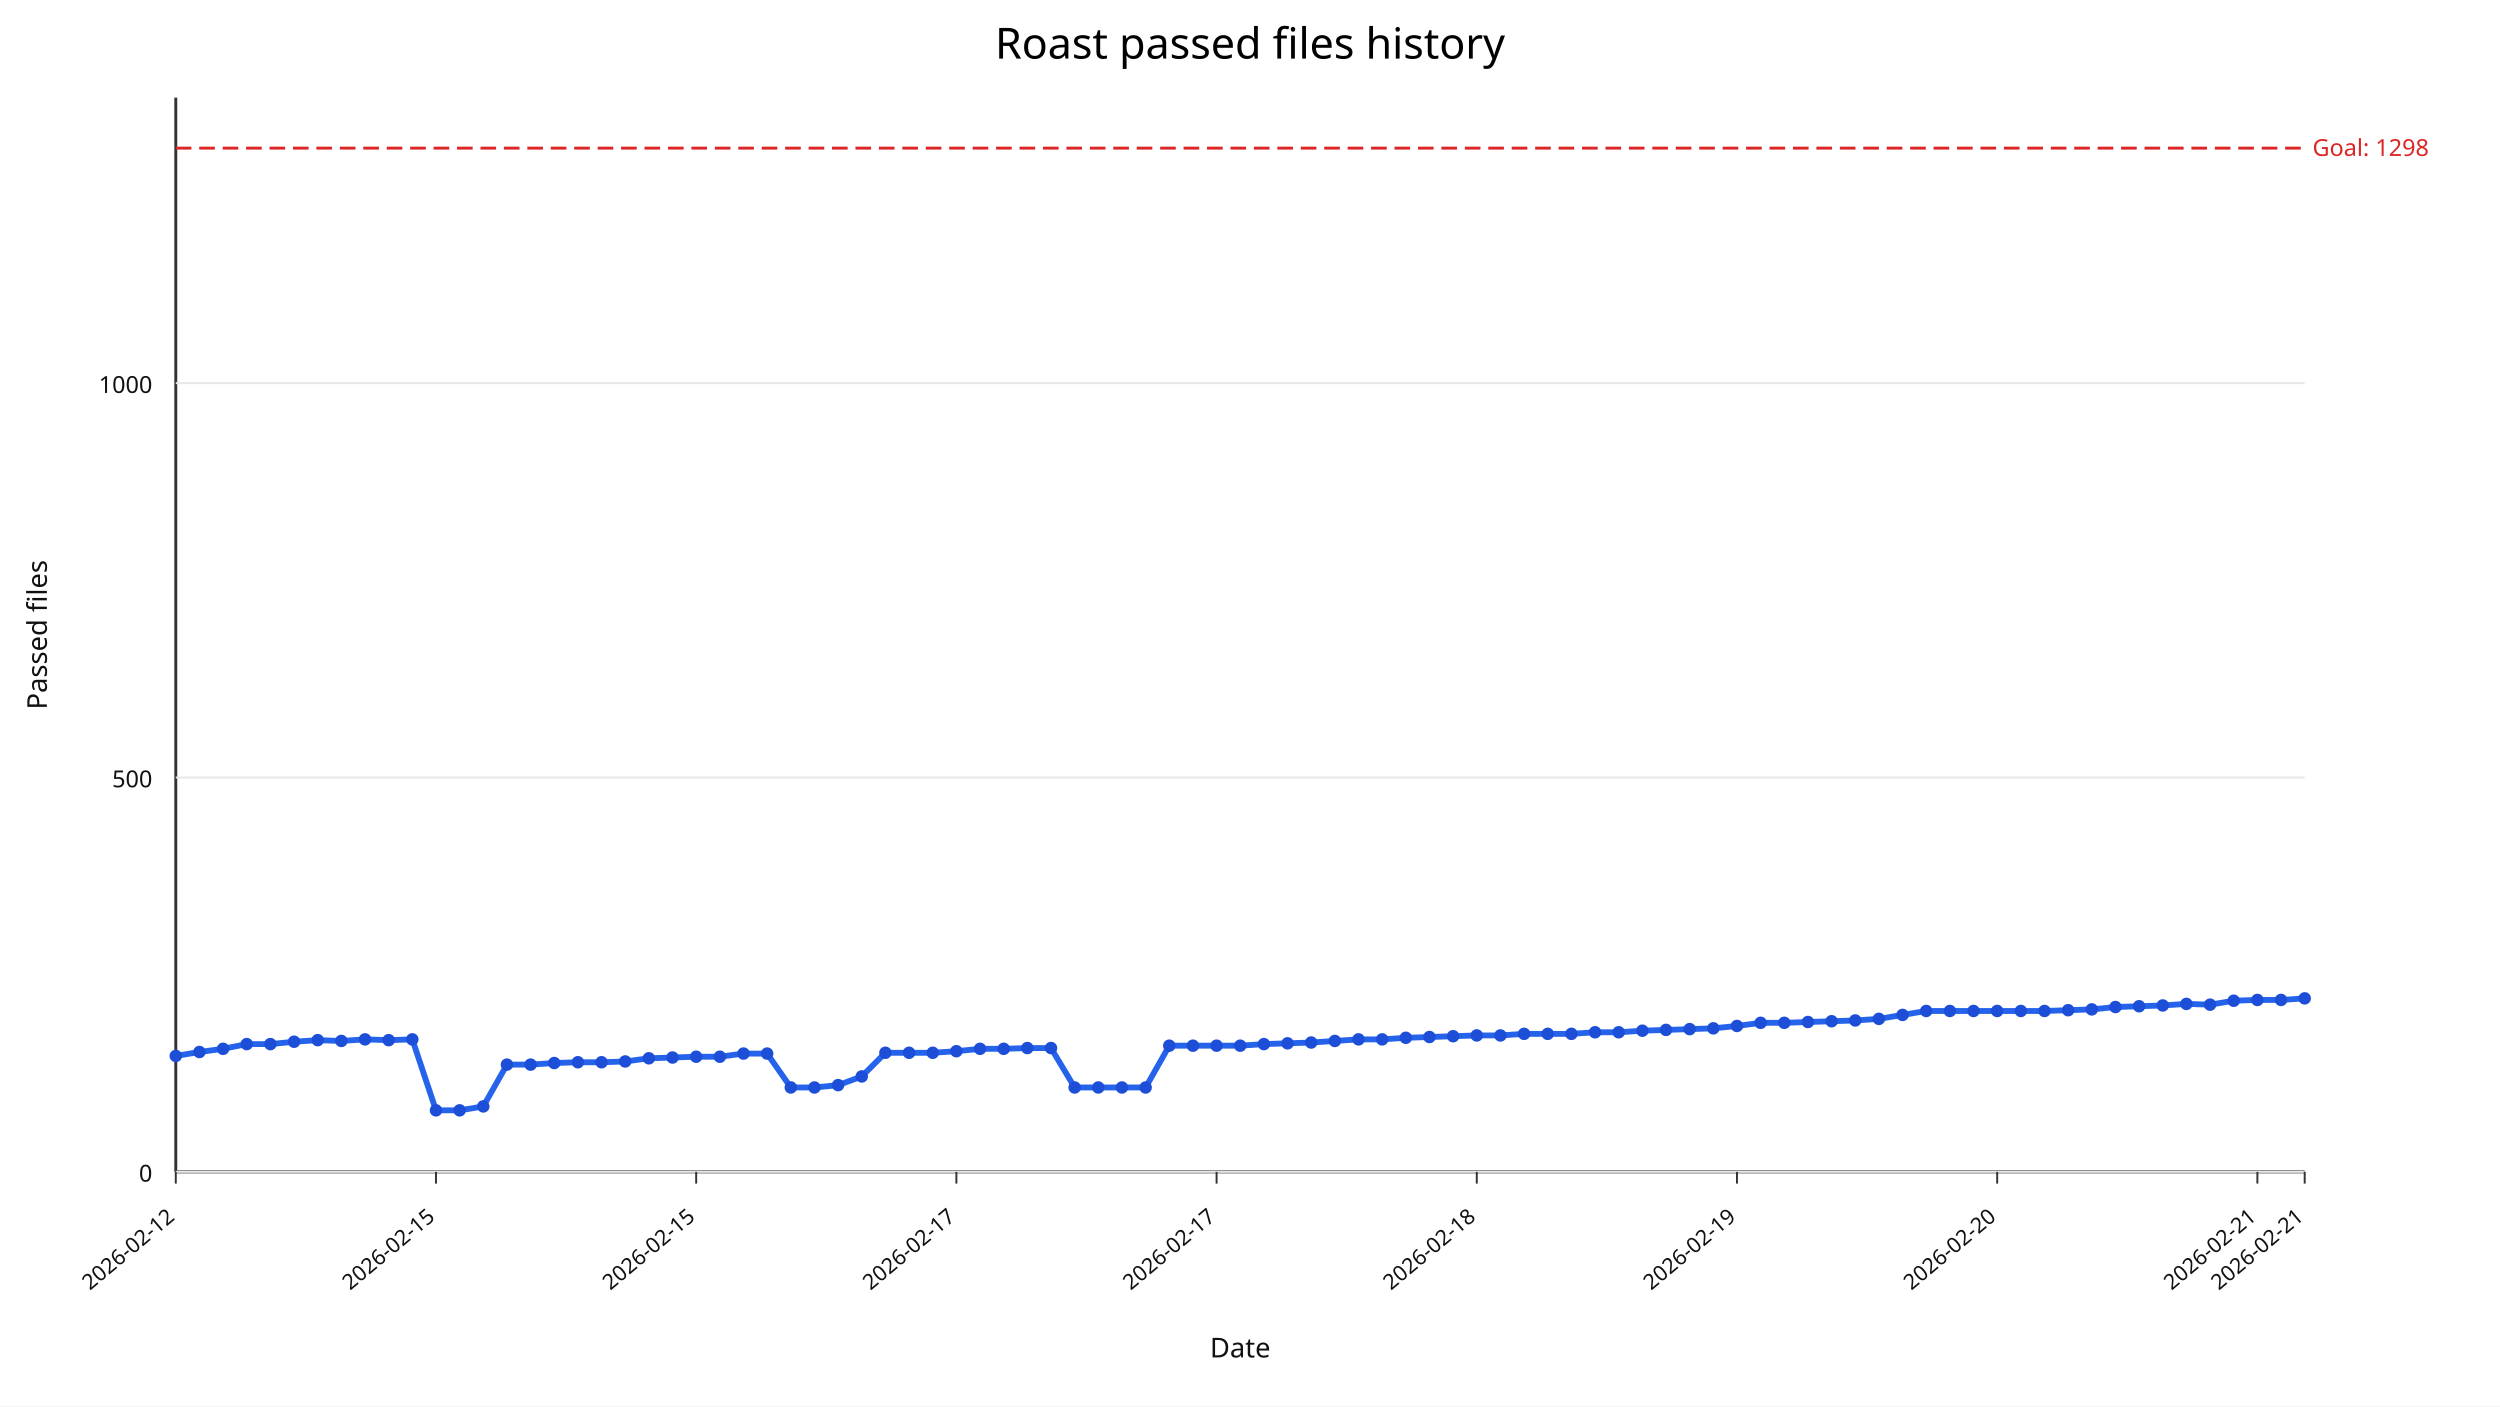
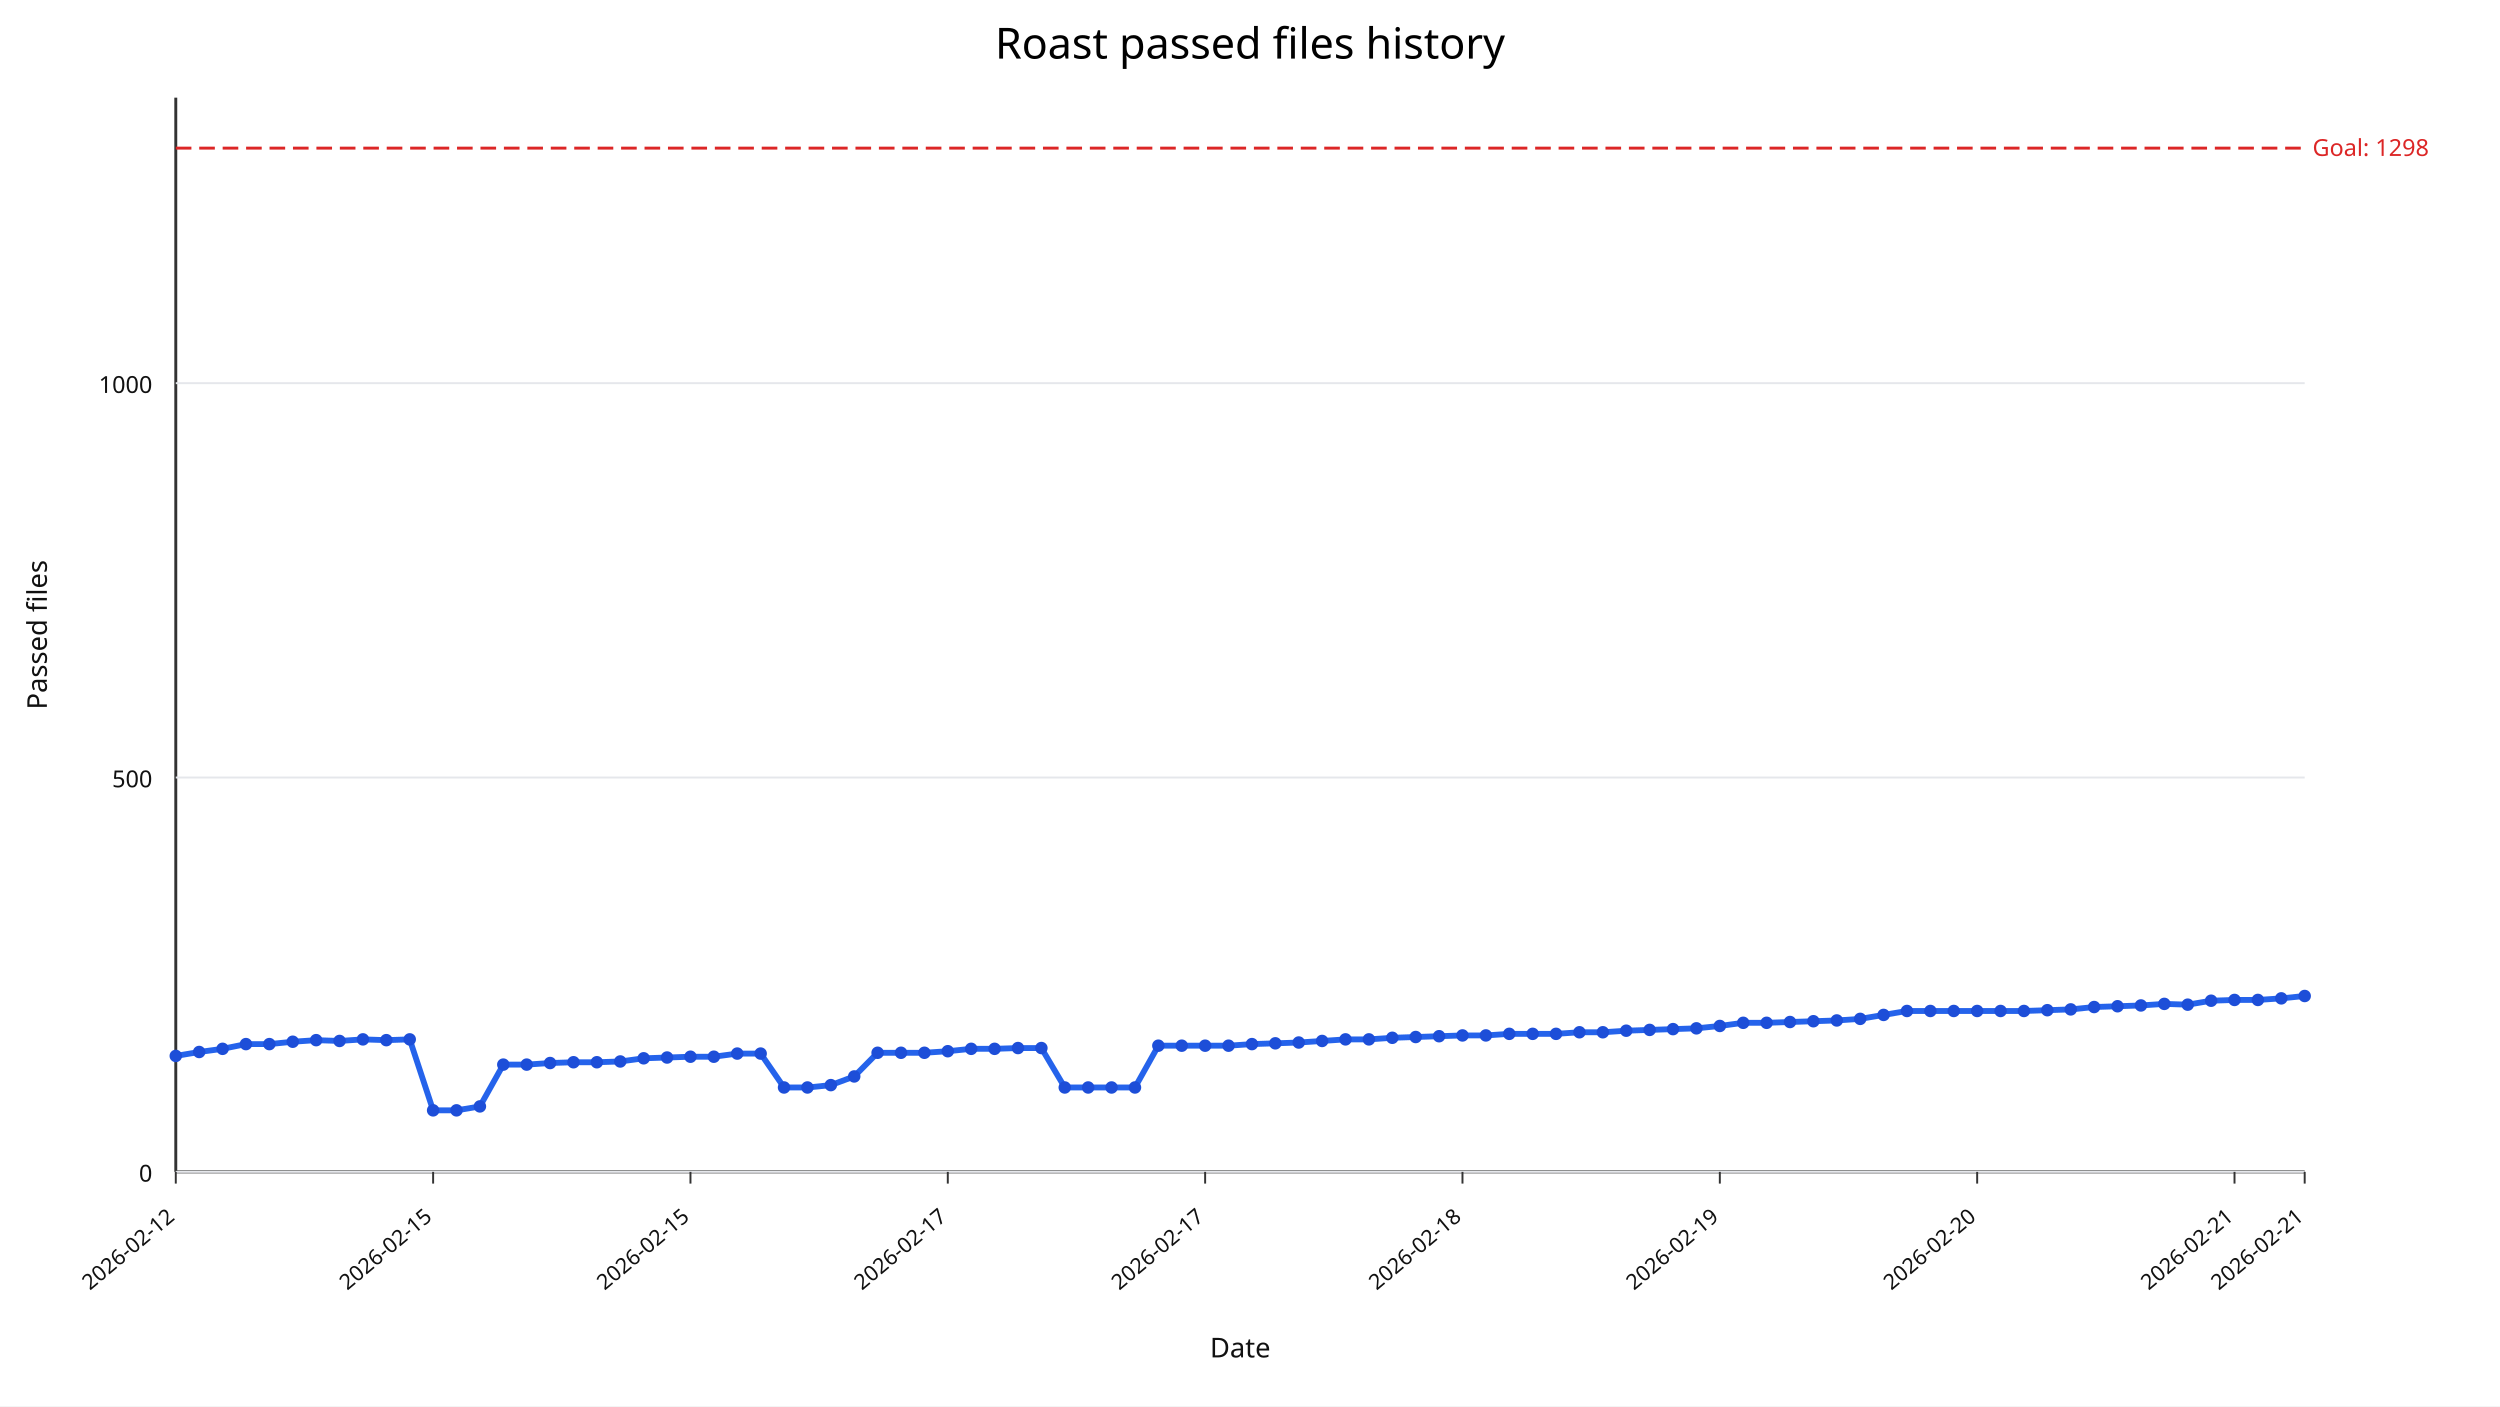
<svg xmlns="http://www.w3.org/2000/svg" width="1280" height="720" viewBox="0 0 1280 720">
  <rect width="100%" height="100%" fill="#ffffff" />
  <text x="640" y="30" text-anchor="middle" font-size="22" font-family="sans-serif">Roast passed files history</text>
  <line x1="90" y1="600" x2="1180" y2="600" stroke="#333" stroke-width="1.5" />
  <line x1="90" y1="50" x2="90" y2="600" stroke="#333" stroke-width="1.5" />
  <line x1="90" y1="600.00" x2="1180" y2="600.00" stroke="#e5e7eb" stroke-width="1" />
  <text x="78" y="605.00" text-anchor="end" font-size="12" fill="#111" font-family="sans-serif">0</text>
  <line x1="90" y1="398.09" x2="1180" y2="398.09" stroke="#e5e7eb" stroke-width="1" />
  <text x="78" y="403.09" text-anchor="end" font-size="12" fill="#111" font-family="sans-serif">500</text>
  <line x1="90" y1="196.18" x2="1180" y2="196.18" stroke="#e5e7eb" stroke-width="1" />
  <text x="78" y="201.18" text-anchor="end" font-size="12" fill="#111" font-family="sans-serif">1000</text>
  <line x1="90.00" y1="600" x2="90.00" y2="606" stroke="#333" stroke-width="1" />
  <text x="90.00" y="624" text-anchor="end" font-size="11" fill="#111" transform="rotate(-40 90.00,624)" font-family="sans-serif">2026-02-12</text>
-   <line x1="223.22" y1="600" x2="223.22" y2="606" stroke="#333" stroke-width="1" />
-   <text x="223.22" y="624" text-anchor="end" font-size="11" fill="#111" transform="rotate(-40 223.22,624)" font-family="sans-serif">2026-02-15</text>
-   <line x1="356.44" y1="600" x2="356.44" y2="606" stroke="#333" stroke-width="1" />
-   <text x="356.44" y="624" text-anchor="end" font-size="11" fill="#111" transform="rotate(-40 356.44,624)" font-family="sans-serif">2026-02-15</text>
-   <line x1="489.67" y1="600" x2="489.67" y2="606" stroke="#333" stroke-width="1" />
-   <text x="489.67" y="624" text-anchor="end" font-size="11" fill="#111" transform="rotate(-40 489.67,624)" font-family="sans-serif">2026-02-17</text>
-   <line x1="622.89" y1="600" x2="622.89" y2="606" stroke="#333" stroke-width="1" />
-   <text x="622.89" y="624" text-anchor="end" font-size="11" fill="#111" transform="rotate(-40 622.89,624)" font-family="sans-serif">2026-02-17</text>
-   <line x1="756.11" y1="600" x2="756.11" y2="606" stroke="#333" stroke-width="1" />
-   <text x="756.11" y="624" text-anchor="end" font-size="11" fill="#111" transform="rotate(-40 756.11,624)" font-family="sans-serif">2026-02-18</text>
-   <line x1="889.33" y1="600" x2="889.33" y2="606" stroke="#333" stroke-width="1" />
-   <text x="889.33" y="624" text-anchor="end" font-size="11" fill="#111" transform="rotate(-40 889.33,624)" font-family="sans-serif">2026-02-19</text>
-   <line x1="1022.56" y1="600" x2="1022.56" y2="606" stroke="#333" stroke-width="1" />
-   <text x="1022.56" y="624" text-anchor="end" font-size="11" fill="#111" transform="rotate(-40 1022.56,624)" font-family="sans-serif">2026-02-20</text>
-   <line x1="1155.78" y1="600" x2="1155.78" y2="606" stroke="#333" stroke-width="1" />
-   <text x="1155.78" y="624" text-anchor="end" font-size="11" fill="#111" transform="rotate(-40 1155.78,624)" font-family="sans-serif">2026-02-21</text>
+   <line x1="221.76" y1="600" x2="221.76" y2="606" stroke="#333" stroke-width="1" />
+   <text x="221.76" y="624" text-anchor="end" font-size="11" fill="#111" transform="rotate(-40 221.76,624)" font-family="sans-serif">2026-02-15</text>
+   <line x1="353.52" y1="600" x2="353.52" y2="606" stroke="#333" stroke-width="1" />
+   <text x="353.52" y="624" text-anchor="end" font-size="11" fill="#111" transform="rotate(-40 353.52,624)" font-family="sans-serif">2026-02-15</text>
+   <line x1="485.27" y1="600" x2="485.27" y2="606" stroke="#333" stroke-width="1" />
+   <text x="485.27" y="624" text-anchor="end" font-size="11" fill="#111" transform="rotate(-40 485.27,624)" font-family="sans-serif">2026-02-17</text>
+   <line x1="617.03" y1="600" x2="617.03" y2="606" stroke="#333" stroke-width="1" />
+   <text x="617.03" y="624" text-anchor="end" font-size="11" fill="#111" transform="rotate(-40 617.03,624)" font-family="sans-serif">2026-02-17</text>
+   <line x1="748.79" y1="600" x2="748.79" y2="606" stroke="#333" stroke-width="1" />
+   <text x="748.79" y="624" text-anchor="end" font-size="11" fill="#111" transform="rotate(-40 748.79,624)" font-family="sans-serif">2026-02-18</text>
+   <line x1="880.55" y1="600" x2="880.55" y2="606" stroke="#333" stroke-width="1" />
+   <text x="880.55" y="624" text-anchor="end" font-size="11" fill="#111" transform="rotate(-40 880.55,624)" font-family="sans-serif">2026-02-19</text>
+   <line x1="1012.31" y1="600" x2="1012.31" y2="606" stroke="#333" stroke-width="1" />
+   <text x="1012.31" y="624" text-anchor="end" font-size="11" fill="#111" transform="rotate(-40 1012.31,624)" font-family="sans-serif">2026-02-20</text>
+   <line x1="1144.07" y1="600" x2="1144.07" y2="606" stroke="#333" stroke-width="1" />
+   <text x="1144.07" y="624" text-anchor="end" font-size="11" fill="#111" transform="rotate(-40 1144.07,624)" font-family="sans-serif">2026-02-21</text>
  <line x1="1180.00" y1="600" x2="1180.00" y2="606" stroke="#333" stroke-width="1" />
  <text x="1180.00" y="624" text-anchor="end" font-size="11" fill="#111" transform="rotate(-40 1180.00,624)" font-family="sans-serif">2026-02-21</text>
  <line x1="90" y1="75.84" x2="1180" y2="75.84" stroke="#dc2626" stroke-width="1.5" stroke-dasharray="8,4" />
  <text x="1184" y="79.84" font-size="12" fill="#dc2626" font-family="sans-serif">Goal: 1298</text>
-   <polyline fill="none" stroke="#2563eb" stroke-width="3" points="90.00,540.64 102.11,538.62 114.22,537.00 126.33,534.58 138.44,534.58 150.56,533.37 162.67,532.56 174.78,532.97 186.89,532.16 199.00,532.56 211.11,532.16 223.22,568.50 235.33,568.50 247.44,566.48 259.56,545.08 271.67,545.08 283.78,544.27 295.89,543.87 308.00,543.87 320.11,543.47 332.22,541.85 344.33,541.45 356.44,541.04 368.56,541.04 380.67,539.43 392.78,539.43 404.89,556.79 417.00,556.79 429.11,555.58 441.22,551.14 453.33,539.02 465.44,539.02 477.56,539.02 489.67,538.22 501.78,537.00 513.89,537.00 526.00,536.60 538.11,536.60 550.22,556.79 562.33,556.79 574.44,556.79 586.56,556.79 598.67,535.39 610.78,535.39 622.89,535.39 635.00,535.39 647.11,534.58 659.22,534.18 671.33,533.77 683.44,532.97 695.56,532.16 707.67,532.16 719.78,531.35 731.89,530.95 744.00,530.54 756.11,530.14 768.22,530.14 780.33,529.33 792.44,529.33 804.56,529.33 816.67,528.52 828.78,528.52 840.89,527.72 853.00,527.31 865.11,526.91 877.22,526.51 889.33,525.29 901.44,523.68 913.56,523.68 925.67,523.27 937.78,522.87 949.89,522.47 962.00,521.66 974.11,519.64 986.22,517.62 998.33,517.62 1010.44,517.62 1022.56,517.62 1034.67,517.62 1046.78,517.62 1058.89,517.22 1071.00,516.81 1083.11,515.60 1095.22,515.20 1107.33,514.79 1119.44,513.99 1131.56,514.39 1143.67,512.37 1155.78,511.97 1167.89,511.97 1180.00,511.16" />
+   <polyline fill="none" stroke="#2563eb" stroke-width="3" points="90.00,540.64 101.98,538.62 113.96,537.00 125.93,534.58 137.91,534.58 149.89,533.37 161.87,532.56 173.85,532.97 185.82,532.16 197.80,532.56 209.78,532.16 221.76,568.50 233.74,568.50 245.71,566.48 257.69,545.08 269.67,545.08 281.65,544.27 293.63,543.87 305.60,543.87 317.58,543.47 329.56,541.85 341.54,541.45 353.52,541.04 365.49,541.04 377.47,539.43 389.45,539.43 401.43,556.79 413.41,556.79 425.38,555.58 437.36,551.14 449.34,539.02 461.32,539.02 473.30,539.02 485.27,538.22 497.25,537.00 509.23,537.00 521.21,536.60 533.19,536.60 545.16,556.79 557.14,556.79 569.12,556.79 581.10,556.79 593.08,535.39 605.05,535.39 617.03,535.39 629.01,535.39 640.99,534.58 652.97,534.18 664.95,533.77 676.92,532.97 688.90,532.16 700.88,532.16 712.86,531.35 724.84,530.95 736.81,530.54 748.79,530.14 760.77,530.14 772.75,529.33 784.73,529.33 796.70,529.33 808.68,528.52 820.66,528.52 832.64,527.72 844.62,527.31 856.59,526.91 868.57,526.51 880.55,525.29 892.53,523.68 904.51,523.68 916.48,523.27 928.46,522.87 940.44,522.47 952.42,521.66 964.40,519.64 976.37,517.62 988.35,517.62 1000.33,517.62 1012.31,517.62 1024.29,517.62 1036.26,517.62 1048.24,517.22 1060.22,516.81 1072.20,515.60 1084.18,515.20 1096.15,514.79 1108.13,513.99 1120.11,514.39 1132.09,512.37 1144.07,511.97 1156.04,511.97 1168.02,511.16 1180.00,509.95" />
  <circle cx="90.00" cy="540.64" r="3.2" fill="#1d4ed8" />
-   <circle cx="102.11" cy="538.62" r="3.2" fill="#1d4ed8" />
-   <circle cx="114.22" cy="537.00" r="3.2" fill="#1d4ed8" />
-   <circle cx="126.33" cy="534.58" r="3.2" fill="#1d4ed8" />
-   <circle cx="138.44" cy="534.58" r="3.2" fill="#1d4ed8" />
-   <circle cx="150.56" cy="533.37" r="3.2" fill="#1d4ed8" />
-   <circle cx="162.67" cy="532.56" r="3.2" fill="#1d4ed8" />
-   <circle cx="174.78" cy="532.97" r="3.2" fill="#1d4ed8" />
-   <circle cx="186.89" cy="532.16" r="3.2" fill="#1d4ed8" />
-   <circle cx="199.00" cy="532.56" r="3.2" fill="#1d4ed8" />
-   <circle cx="211.11" cy="532.16" r="3.2" fill="#1d4ed8" />
-   <circle cx="223.22" cy="568.50" r="3.2" fill="#1d4ed8" />
-   <circle cx="235.33" cy="568.50" r="3.2" fill="#1d4ed8" />
-   <circle cx="247.44" cy="566.48" r="3.2" fill="#1d4ed8" />
-   <circle cx="259.56" cy="545.08" r="3.2" fill="#1d4ed8" />
-   <circle cx="271.67" cy="545.08" r="3.2" fill="#1d4ed8" />
-   <circle cx="283.78" cy="544.27" r="3.2" fill="#1d4ed8" />
-   <circle cx="295.89" cy="543.87" r="3.2" fill="#1d4ed8" />
-   <circle cx="308.00" cy="543.87" r="3.2" fill="#1d4ed8" />
-   <circle cx="320.11" cy="543.47" r="3.2" fill="#1d4ed8" />
-   <circle cx="332.22" cy="541.85" r="3.2" fill="#1d4ed8" />
-   <circle cx="344.33" cy="541.45" r="3.2" fill="#1d4ed8" />
-   <circle cx="356.44" cy="541.04" r="3.2" fill="#1d4ed8" />
-   <circle cx="368.56" cy="541.04" r="3.2" fill="#1d4ed8" />
-   <circle cx="380.67" cy="539.43" r="3.2" fill="#1d4ed8" />
-   <circle cx="392.78" cy="539.43" r="3.2" fill="#1d4ed8" />
-   <circle cx="404.89" cy="556.79" r="3.2" fill="#1d4ed8" />
-   <circle cx="417.00" cy="556.79" r="3.2" fill="#1d4ed8" />
-   <circle cx="429.11" cy="555.58" r="3.2" fill="#1d4ed8" />
-   <circle cx="441.22" cy="551.14" r="3.2" fill="#1d4ed8" />
-   <circle cx="453.33" cy="539.02" r="3.2" fill="#1d4ed8" />
-   <circle cx="465.44" cy="539.02" r="3.2" fill="#1d4ed8" />
-   <circle cx="477.56" cy="539.02" r="3.2" fill="#1d4ed8" />
-   <circle cx="489.67" cy="538.22" r="3.2" fill="#1d4ed8" />
-   <circle cx="501.78" cy="537.00" r="3.2" fill="#1d4ed8" />
-   <circle cx="513.89" cy="537.00" r="3.2" fill="#1d4ed8" />
-   <circle cx="526.00" cy="536.60" r="3.2" fill="#1d4ed8" />
-   <circle cx="538.11" cy="536.60" r="3.2" fill="#1d4ed8" />
-   <circle cx="550.22" cy="556.79" r="3.2" fill="#1d4ed8" />
-   <circle cx="562.33" cy="556.79" r="3.2" fill="#1d4ed8" />
-   <circle cx="574.44" cy="556.79" r="3.2" fill="#1d4ed8" />
-   <circle cx="586.56" cy="556.79" r="3.2" fill="#1d4ed8" />
-   <circle cx="598.67" cy="535.39" r="3.2" fill="#1d4ed8" />
-   <circle cx="610.78" cy="535.39" r="3.2" fill="#1d4ed8" />
-   <circle cx="622.89" cy="535.39" r="3.2" fill="#1d4ed8" />
-   <circle cx="635.00" cy="535.39" r="3.2" fill="#1d4ed8" />
-   <circle cx="647.11" cy="534.58" r="3.2" fill="#1d4ed8" />
-   <circle cx="659.22" cy="534.18" r="3.2" fill="#1d4ed8" />
-   <circle cx="671.33" cy="533.77" r="3.2" fill="#1d4ed8" />
-   <circle cx="683.44" cy="532.97" r="3.2" fill="#1d4ed8" />
-   <circle cx="695.56" cy="532.16" r="3.2" fill="#1d4ed8" />
-   <circle cx="707.67" cy="532.16" r="3.2" fill="#1d4ed8" />
-   <circle cx="719.78" cy="531.35" r="3.2" fill="#1d4ed8" />
-   <circle cx="731.89" cy="530.95" r="3.2" fill="#1d4ed8" />
-   <circle cx="744.00" cy="530.54" r="3.2" fill="#1d4ed8" />
-   <circle cx="756.11" cy="530.14" r="3.2" fill="#1d4ed8" />
-   <circle cx="768.22" cy="530.14" r="3.2" fill="#1d4ed8" />
-   <circle cx="780.33" cy="529.33" r="3.2" fill="#1d4ed8" />
-   <circle cx="792.44" cy="529.33" r="3.2" fill="#1d4ed8" />
-   <circle cx="804.56" cy="529.33" r="3.2" fill="#1d4ed8" />
-   <circle cx="816.67" cy="528.52" r="3.2" fill="#1d4ed8" />
-   <circle cx="828.78" cy="528.52" r="3.2" fill="#1d4ed8" />
-   <circle cx="840.89" cy="527.72" r="3.2" fill="#1d4ed8" />
-   <circle cx="853.00" cy="527.31" r="3.2" fill="#1d4ed8" />
-   <circle cx="865.11" cy="526.91" r="3.2" fill="#1d4ed8" />
-   <circle cx="877.22" cy="526.51" r="3.2" fill="#1d4ed8" />
-   <circle cx="889.33" cy="525.29" r="3.2" fill="#1d4ed8" />
-   <circle cx="901.44" cy="523.68" r="3.2" fill="#1d4ed8" />
-   <circle cx="913.56" cy="523.68" r="3.2" fill="#1d4ed8" />
-   <circle cx="925.67" cy="523.27" r="3.2" fill="#1d4ed8" />
-   <circle cx="937.78" cy="522.87" r="3.2" fill="#1d4ed8" />
-   <circle cx="949.89" cy="522.47" r="3.2" fill="#1d4ed8" />
-   <circle cx="962.00" cy="521.66" r="3.2" fill="#1d4ed8" />
-   <circle cx="974.11" cy="519.64" r="3.2" fill="#1d4ed8" />
-   <circle cx="986.22" cy="517.62" r="3.2" fill="#1d4ed8" />
-   <circle cx="998.33" cy="517.62" r="3.2" fill="#1d4ed8" />
-   <circle cx="1010.44" cy="517.62" r="3.2" fill="#1d4ed8" />
-   <circle cx="1022.56" cy="517.62" r="3.2" fill="#1d4ed8" />
-   <circle cx="1034.67" cy="517.62" r="3.2" fill="#1d4ed8" />
-   <circle cx="1046.78" cy="517.62" r="3.2" fill="#1d4ed8" />
-   <circle cx="1058.89" cy="517.22" r="3.2" fill="#1d4ed8" />
-   <circle cx="1071.00" cy="516.81" r="3.2" fill="#1d4ed8" />
-   <circle cx="1083.11" cy="515.60" r="3.2" fill="#1d4ed8" />
-   <circle cx="1095.22" cy="515.20" r="3.2" fill="#1d4ed8" />
-   <circle cx="1107.33" cy="514.79" r="3.2" fill="#1d4ed8" />
-   <circle cx="1119.44" cy="513.99" r="3.2" fill="#1d4ed8" />
-   <circle cx="1131.56" cy="514.39" r="3.2" fill="#1d4ed8" />
-   <circle cx="1143.67" cy="512.37" r="3.2" fill="#1d4ed8" />
-   <circle cx="1155.78" cy="511.97" r="3.2" fill="#1d4ed8" />
-   <circle cx="1167.89" cy="511.97" r="3.2" fill="#1d4ed8" />
-   <circle cx="1180.00" cy="511.16" r="3.2" fill="#1d4ed8" />
+   <circle cx="101.98" cy="538.62" r="3.2" fill="#1d4ed8" />
+   <circle cx="113.96" cy="537.00" r="3.2" fill="#1d4ed8" />
+   <circle cx="125.93" cy="534.58" r="3.2" fill="#1d4ed8" />
+   <circle cx="137.91" cy="534.58" r="3.2" fill="#1d4ed8" />
+   <circle cx="149.89" cy="533.37" r="3.2" fill="#1d4ed8" />
+   <circle cx="161.87" cy="532.56" r="3.2" fill="#1d4ed8" />
+   <circle cx="173.85" cy="532.97" r="3.2" fill="#1d4ed8" />
+   <circle cx="185.82" cy="532.16" r="3.2" fill="#1d4ed8" />
+   <circle cx="197.80" cy="532.56" r="3.2" fill="#1d4ed8" />
+   <circle cx="209.78" cy="532.16" r="3.2" fill="#1d4ed8" />
+   <circle cx="221.76" cy="568.50" r="3.2" fill="#1d4ed8" />
+   <circle cx="233.74" cy="568.50" r="3.2" fill="#1d4ed8" />
+   <circle cx="245.71" cy="566.48" r="3.2" fill="#1d4ed8" />
+   <circle cx="257.69" cy="545.08" r="3.2" fill="#1d4ed8" />
+   <circle cx="269.67" cy="545.08" r="3.2" fill="#1d4ed8" />
+   <circle cx="281.65" cy="544.27" r="3.2" fill="#1d4ed8" />
+   <circle cx="293.63" cy="543.87" r="3.2" fill="#1d4ed8" />
+   <circle cx="305.60" cy="543.87" r="3.2" fill="#1d4ed8" />
+   <circle cx="317.58" cy="543.47" r="3.2" fill="#1d4ed8" />
+   <circle cx="329.56" cy="541.85" r="3.2" fill="#1d4ed8" />
+   <circle cx="341.54" cy="541.45" r="3.2" fill="#1d4ed8" />
+   <circle cx="353.52" cy="541.04" r="3.2" fill="#1d4ed8" />
+   <circle cx="365.49" cy="541.04" r="3.2" fill="#1d4ed8" />
+   <circle cx="377.47" cy="539.43" r="3.2" fill="#1d4ed8" />
+   <circle cx="389.45" cy="539.43" r="3.2" fill="#1d4ed8" />
+   <circle cx="401.43" cy="556.79" r="3.2" fill="#1d4ed8" />
+   <circle cx="413.41" cy="556.79" r="3.2" fill="#1d4ed8" />
+   <circle cx="425.38" cy="555.58" r="3.2" fill="#1d4ed8" />
+   <circle cx="437.36" cy="551.14" r="3.2" fill="#1d4ed8" />
+   <circle cx="449.34" cy="539.02" r="3.2" fill="#1d4ed8" />
+   <circle cx="461.32" cy="539.02" r="3.2" fill="#1d4ed8" />
+   <circle cx="473.30" cy="539.02" r="3.2" fill="#1d4ed8" />
+   <circle cx="485.27" cy="538.22" r="3.2" fill="#1d4ed8" />
+   <circle cx="497.25" cy="537.00" r="3.2" fill="#1d4ed8" />
+   <circle cx="509.23" cy="537.00" r="3.2" fill="#1d4ed8" />
+   <circle cx="521.21" cy="536.60" r="3.2" fill="#1d4ed8" />
+   <circle cx="533.19" cy="536.60" r="3.2" fill="#1d4ed8" />
+   <circle cx="545.16" cy="556.79" r="3.2" fill="#1d4ed8" />
+   <circle cx="557.14" cy="556.79" r="3.2" fill="#1d4ed8" />
+   <circle cx="569.12" cy="556.79" r="3.2" fill="#1d4ed8" />
+   <circle cx="581.10" cy="556.79" r="3.2" fill="#1d4ed8" />
+   <circle cx="593.08" cy="535.39" r="3.2" fill="#1d4ed8" />
+   <circle cx="605.05" cy="535.39" r="3.2" fill="#1d4ed8" />
+   <circle cx="617.03" cy="535.39" r="3.2" fill="#1d4ed8" />
+   <circle cx="629.01" cy="535.39" r="3.2" fill="#1d4ed8" />
+   <circle cx="640.99" cy="534.58" r="3.2" fill="#1d4ed8" />
+   <circle cx="652.97" cy="534.18" r="3.2" fill="#1d4ed8" />
+   <circle cx="664.95" cy="533.77" r="3.2" fill="#1d4ed8" />
+   <circle cx="676.92" cy="532.97" r="3.2" fill="#1d4ed8" />
+   <circle cx="688.90" cy="532.16" r="3.2" fill="#1d4ed8" />
+   <circle cx="700.88" cy="532.16" r="3.2" fill="#1d4ed8" />
+   <circle cx="712.86" cy="531.35" r="3.2" fill="#1d4ed8" />
+   <circle cx="724.84" cy="530.95" r="3.2" fill="#1d4ed8" />
+   <circle cx="736.81" cy="530.54" r="3.2" fill="#1d4ed8" />
+   <circle cx="748.79" cy="530.14" r="3.2" fill="#1d4ed8" />
+   <circle cx="760.77" cy="530.14" r="3.2" fill="#1d4ed8" />
+   <circle cx="772.75" cy="529.33" r="3.2" fill="#1d4ed8" />
+   <circle cx="784.73" cy="529.33" r="3.2" fill="#1d4ed8" />
+   <circle cx="796.70" cy="529.33" r="3.2" fill="#1d4ed8" />
+   <circle cx="808.68" cy="528.52" r="3.2" fill="#1d4ed8" />
+   <circle cx="820.66" cy="528.52" r="3.2" fill="#1d4ed8" />
+   <circle cx="832.64" cy="527.72" r="3.2" fill="#1d4ed8" />
+   <circle cx="844.62" cy="527.31" r="3.2" fill="#1d4ed8" />
+   <circle cx="856.59" cy="526.91" r="3.2" fill="#1d4ed8" />
+   <circle cx="868.57" cy="526.51" r="3.2" fill="#1d4ed8" />
+   <circle cx="880.55" cy="525.29" r="3.2" fill="#1d4ed8" />
+   <circle cx="892.53" cy="523.68" r="3.2" fill="#1d4ed8" />
+   <circle cx="904.51" cy="523.68" r="3.2" fill="#1d4ed8" />
+   <circle cx="916.48" cy="523.27" r="3.2" fill="#1d4ed8" />
+   <circle cx="928.46" cy="522.87" r="3.2" fill="#1d4ed8" />
+   <circle cx="940.44" cy="522.47" r="3.2" fill="#1d4ed8" />
+   <circle cx="952.42" cy="521.66" r="3.2" fill="#1d4ed8" />
+   <circle cx="964.40" cy="519.64" r="3.2" fill="#1d4ed8" />
+   <circle cx="976.37" cy="517.62" r="3.2" fill="#1d4ed8" />
+   <circle cx="988.35" cy="517.62" r="3.2" fill="#1d4ed8" />
+   <circle cx="1000.33" cy="517.62" r="3.2" fill="#1d4ed8" />
+   <circle cx="1012.31" cy="517.62" r="3.2" fill="#1d4ed8" />
+   <circle cx="1024.29" cy="517.62" r="3.2" fill="#1d4ed8" />
+   <circle cx="1036.26" cy="517.62" r="3.2" fill="#1d4ed8" />
+   <circle cx="1048.24" cy="517.22" r="3.2" fill="#1d4ed8" />
+   <circle cx="1060.22" cy="516.81" r="3.2" fill="#1d4ed8" />
+   <circle cx="1072.20" cy="515.60" r="3.2" fill="#1d4ed8" />
+   <circle cx="1084.18" cy="515.20" r="3.2" fill="#1d4ed8" />
+   <circle cx="1096.15" cy="514.79" r="3.2" fill="#1d4ed8" />
+   <circle cx="1108.13" cy="513.99" r="3.2" fill="#1d4ed8" />
+   <circle cx="1120.11" cy="514.39" r="3.2" fill="#1d4ed8" />
+   <circle cx="1132.09" cy="512.37" r="3.2" fill="#1d4ed8" />
+   <circle cx="1144.07" cy="511.97" r="3.2" fill="#1d4ed8" />
+   <circle cx="1156.04" cy="511.97" r="3.2" fill="#1d4ed8" />
+   <circle cx="1168.02" cy="511.16" r="3.2" fill="#1d4ed8" />
+   <circle cx="1180.00" cy="509.95" r="3.2" fill="#1d4ed8" />
  <text x="635" y="695" text-anchor="middle" font-size="14" fill="#111" font-family="sans-serif">Date</text>
  <text x="24" y="325" text-anchor="middle" font-size="14" fill="#111" transform="rotate(-90 24,325)" font-family="sans-serif">Passed files</text>
</svg>
